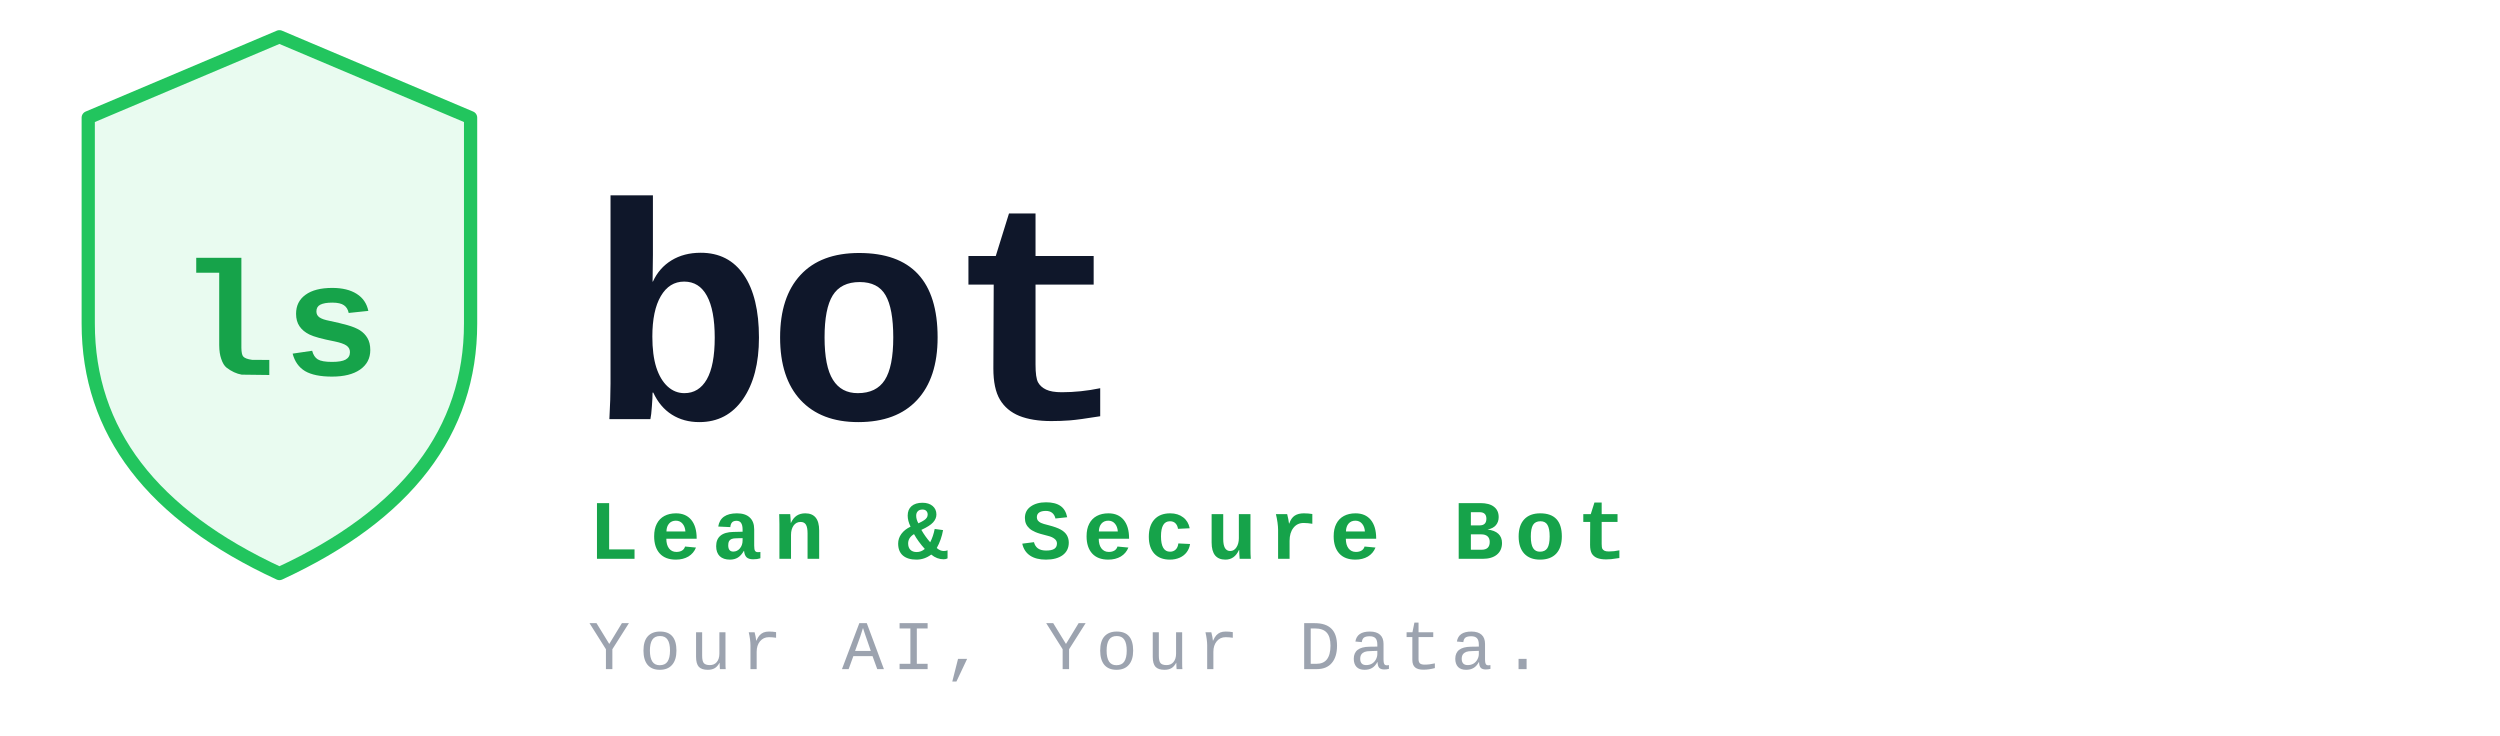
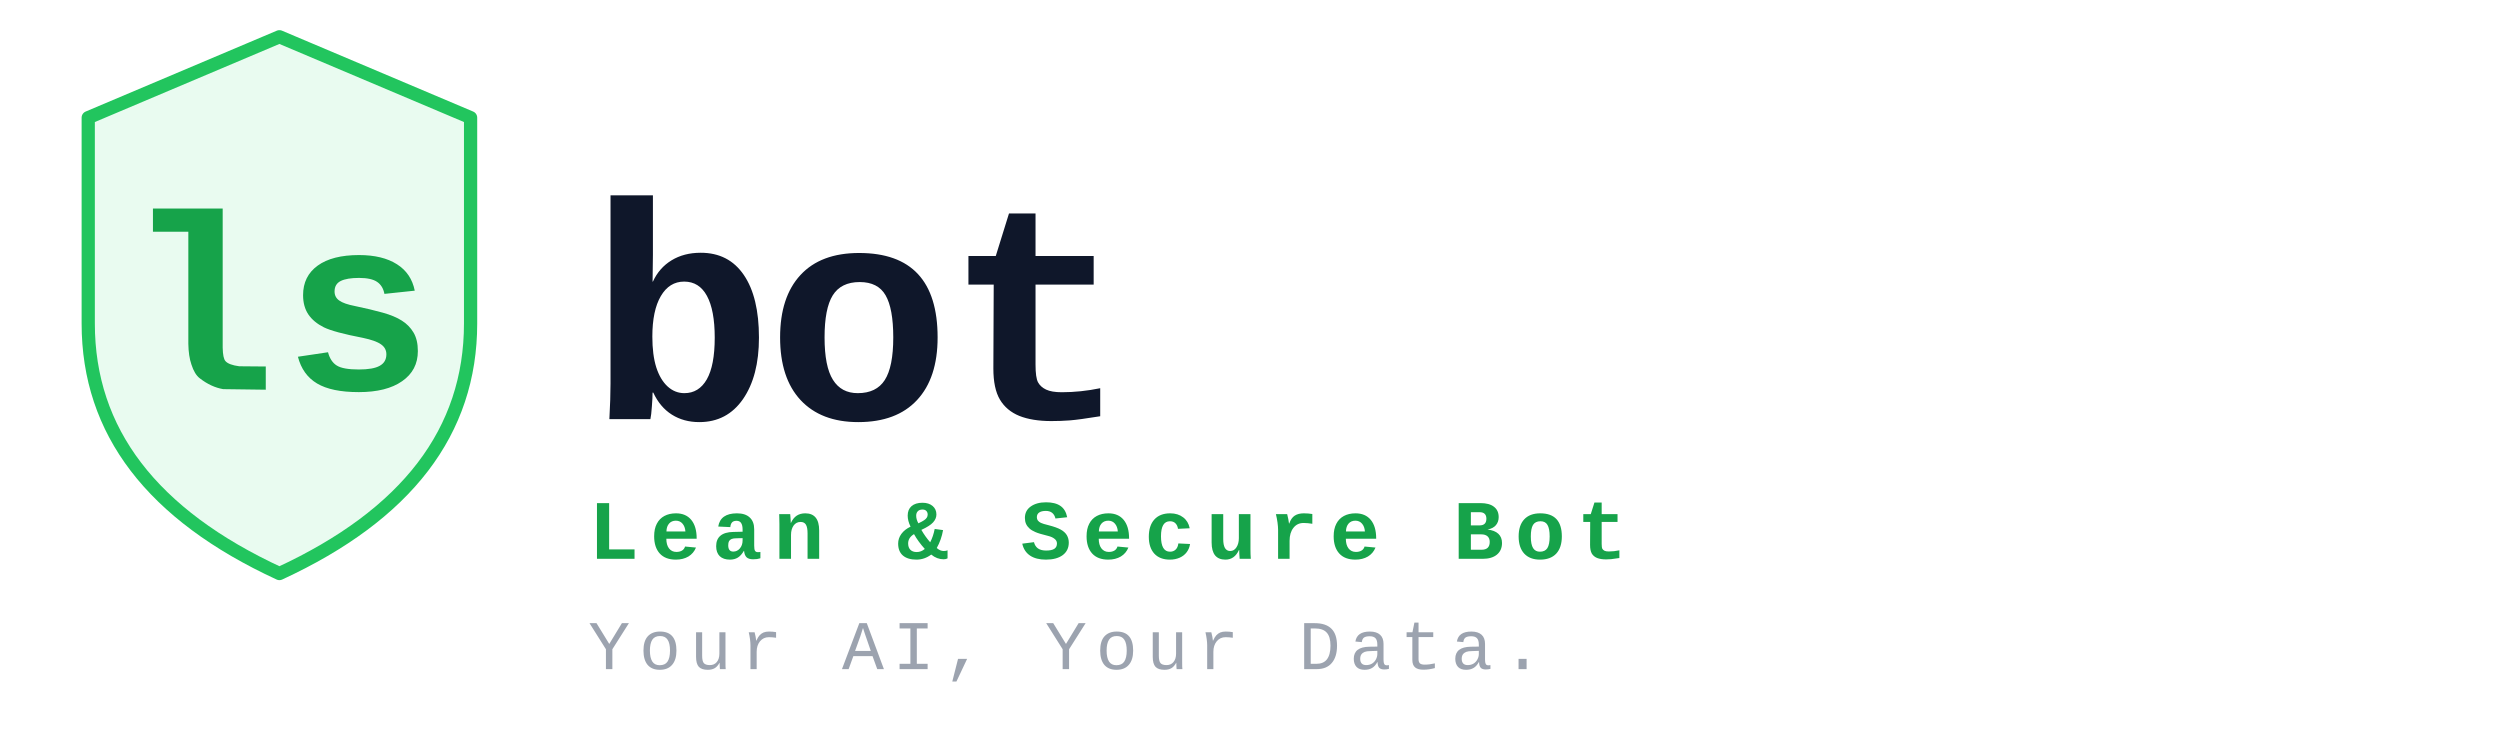
<svg xmlns="http://www.w3.org/2000/svg" viewBox="0 0 340 100" width="340" height="100">
  <path d="M38 5 L64 16 L64 44 Q64 66 38 78 Q12 66 12 44 L12 16 Z" fill="rgba(74,222,128,0.12)" stroke="#22c55e" stroke-width="1.8" stroke-linejoin="round" />
-   <text x="38" y="51" font-family="'Courier New',Courier,monospace" font-size="22" font-weight="700" fill="#16a34a" text-anchor="middle" letter-spacing="1">ls</text>
+   <text x="38" y="53" font-family="'Courier New',Courier,monospace" font-size="34" font-weight="700" fill="#16a34a" text-anchor="middle" letter-spacing="1">ls</text>
  <text x="80" y="57" font-family="'Courier New',Courier,monospace" font-size="42" font-weight="700" fill="#0f172a" letter-spacing="-1">bot</text>
  <text x="80" y="76" font-family="'Courier New',Courier,monospace" font-size="11.5" font-weight="700" fill="#16a34a" letter-spacing="1.5">Lean &amp; Secure Bot</text>
  <text x="80" y="91" font-family="'Courier New',Courier,monospace" font-size="9.5" fill="#9ca3af" letter-spacing="1.2">Your AI, Your Data.</text>
</svg>
